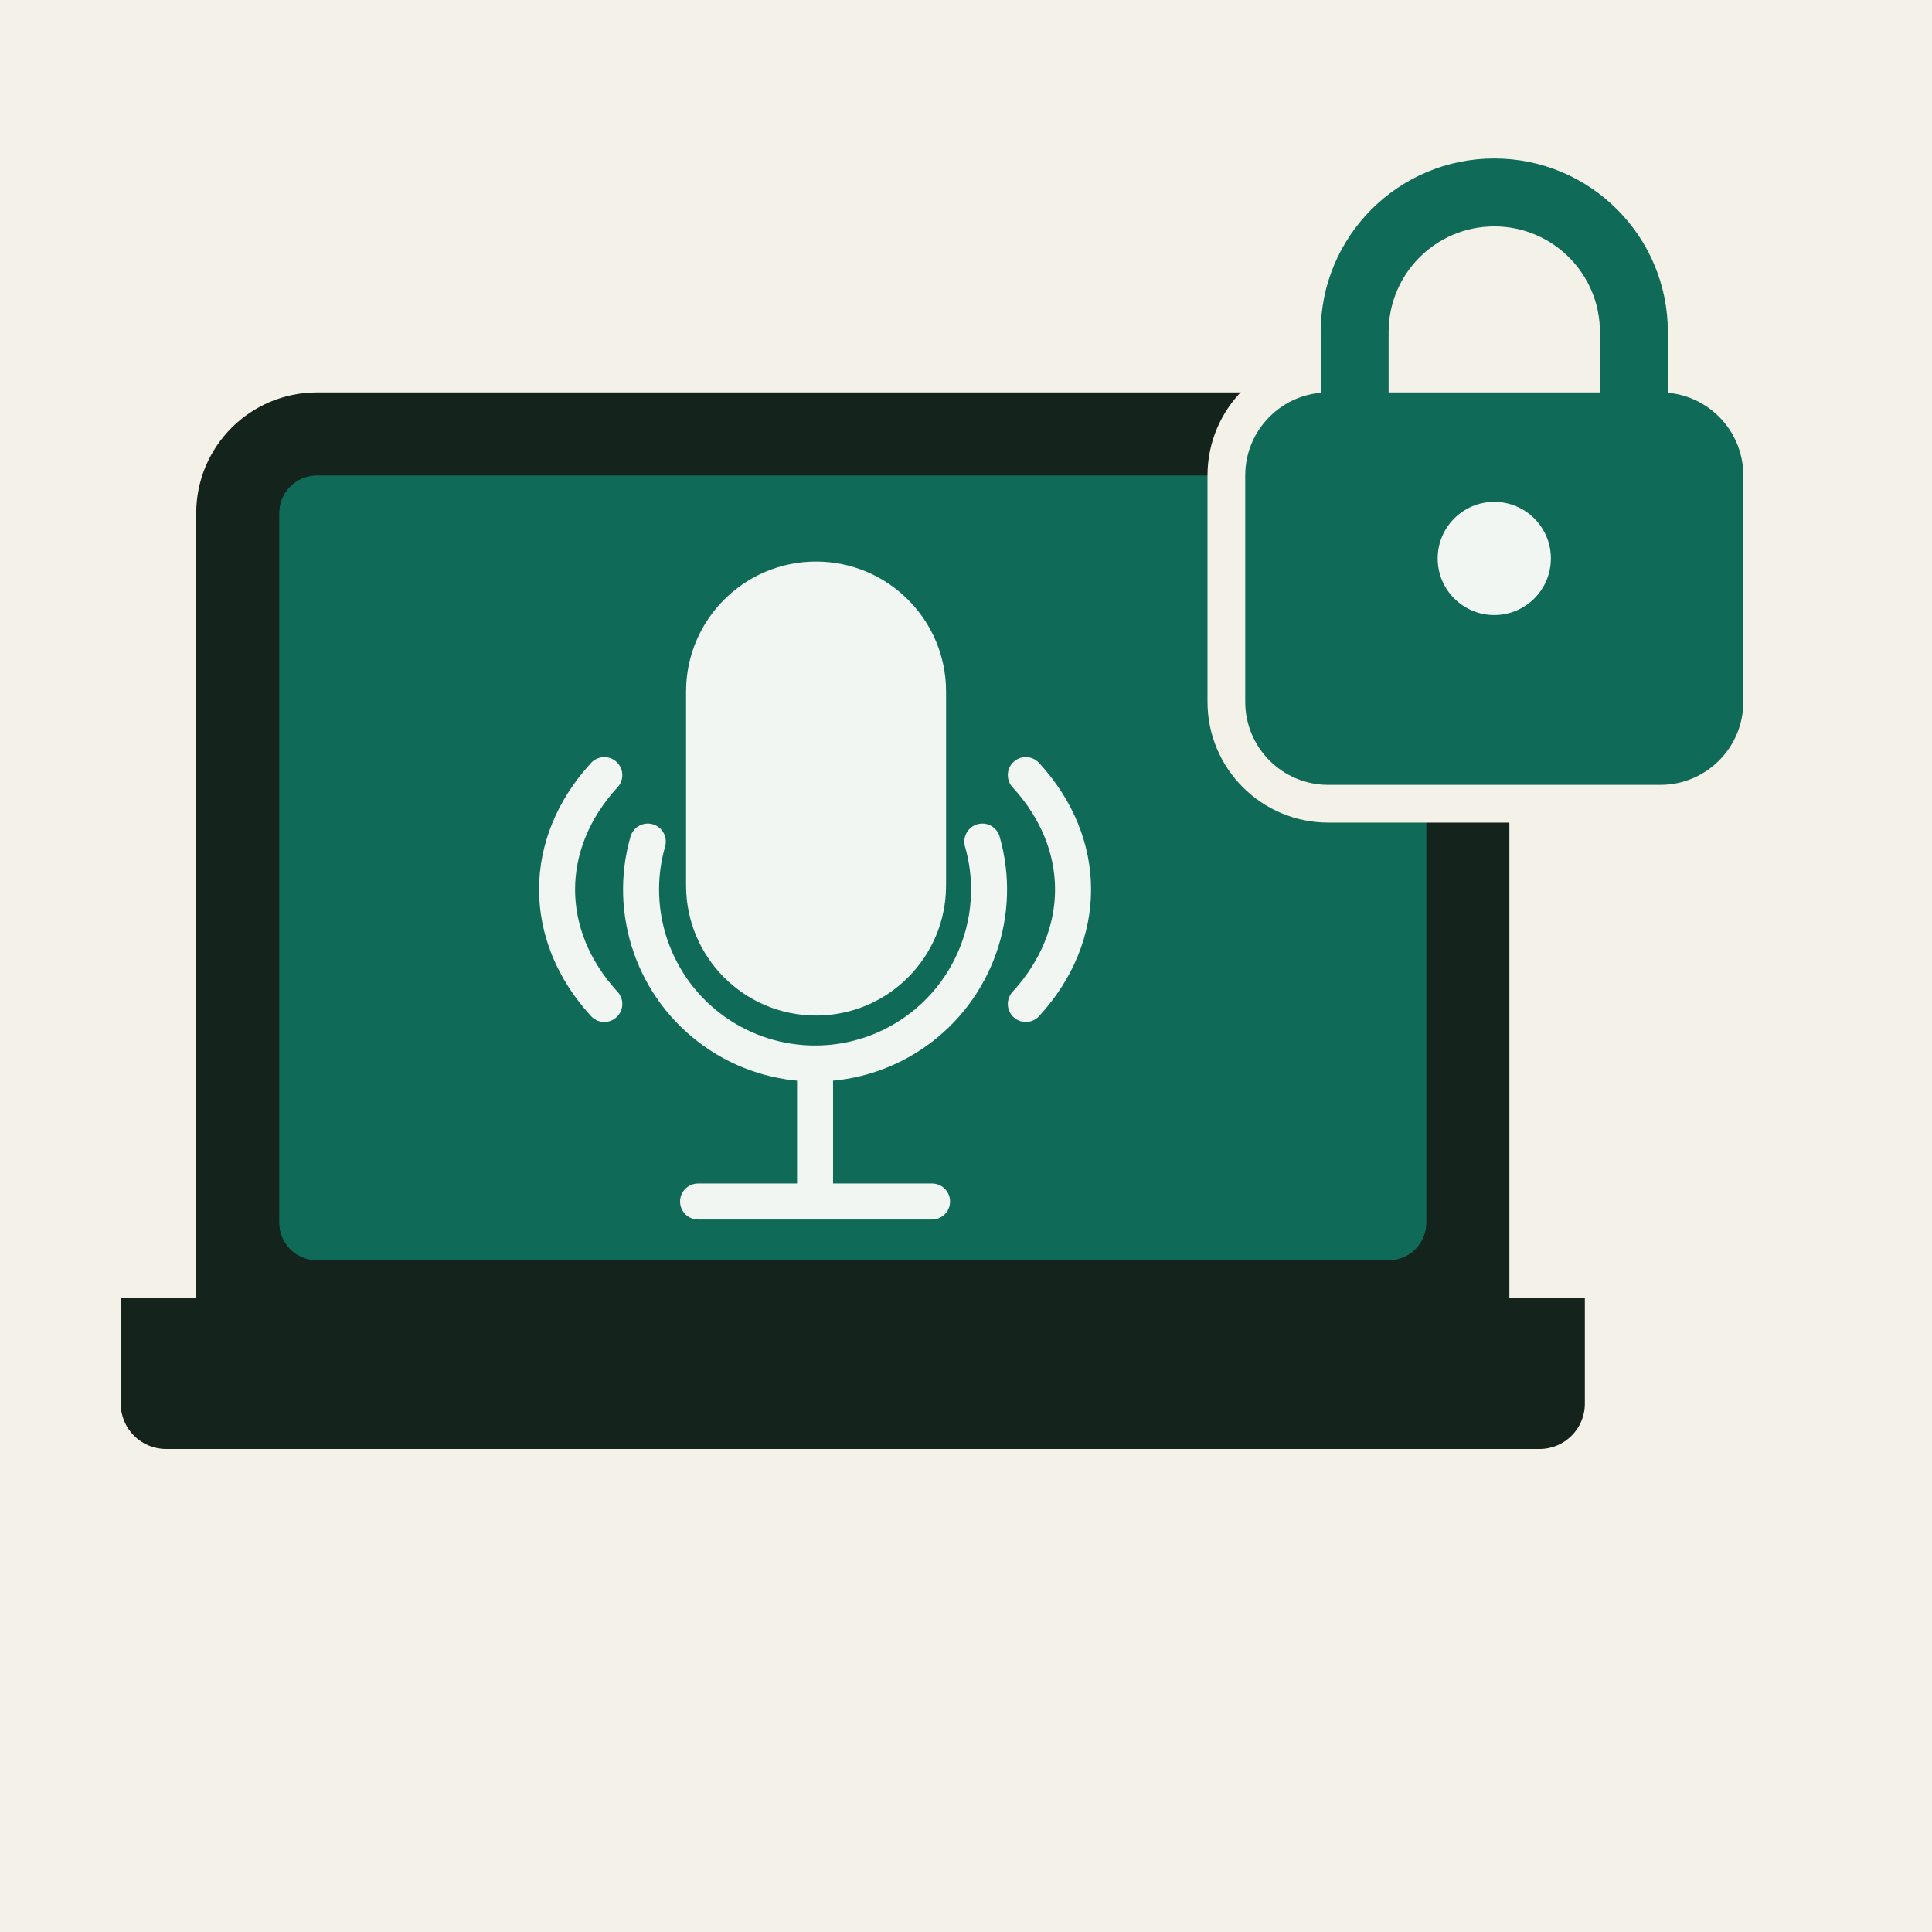
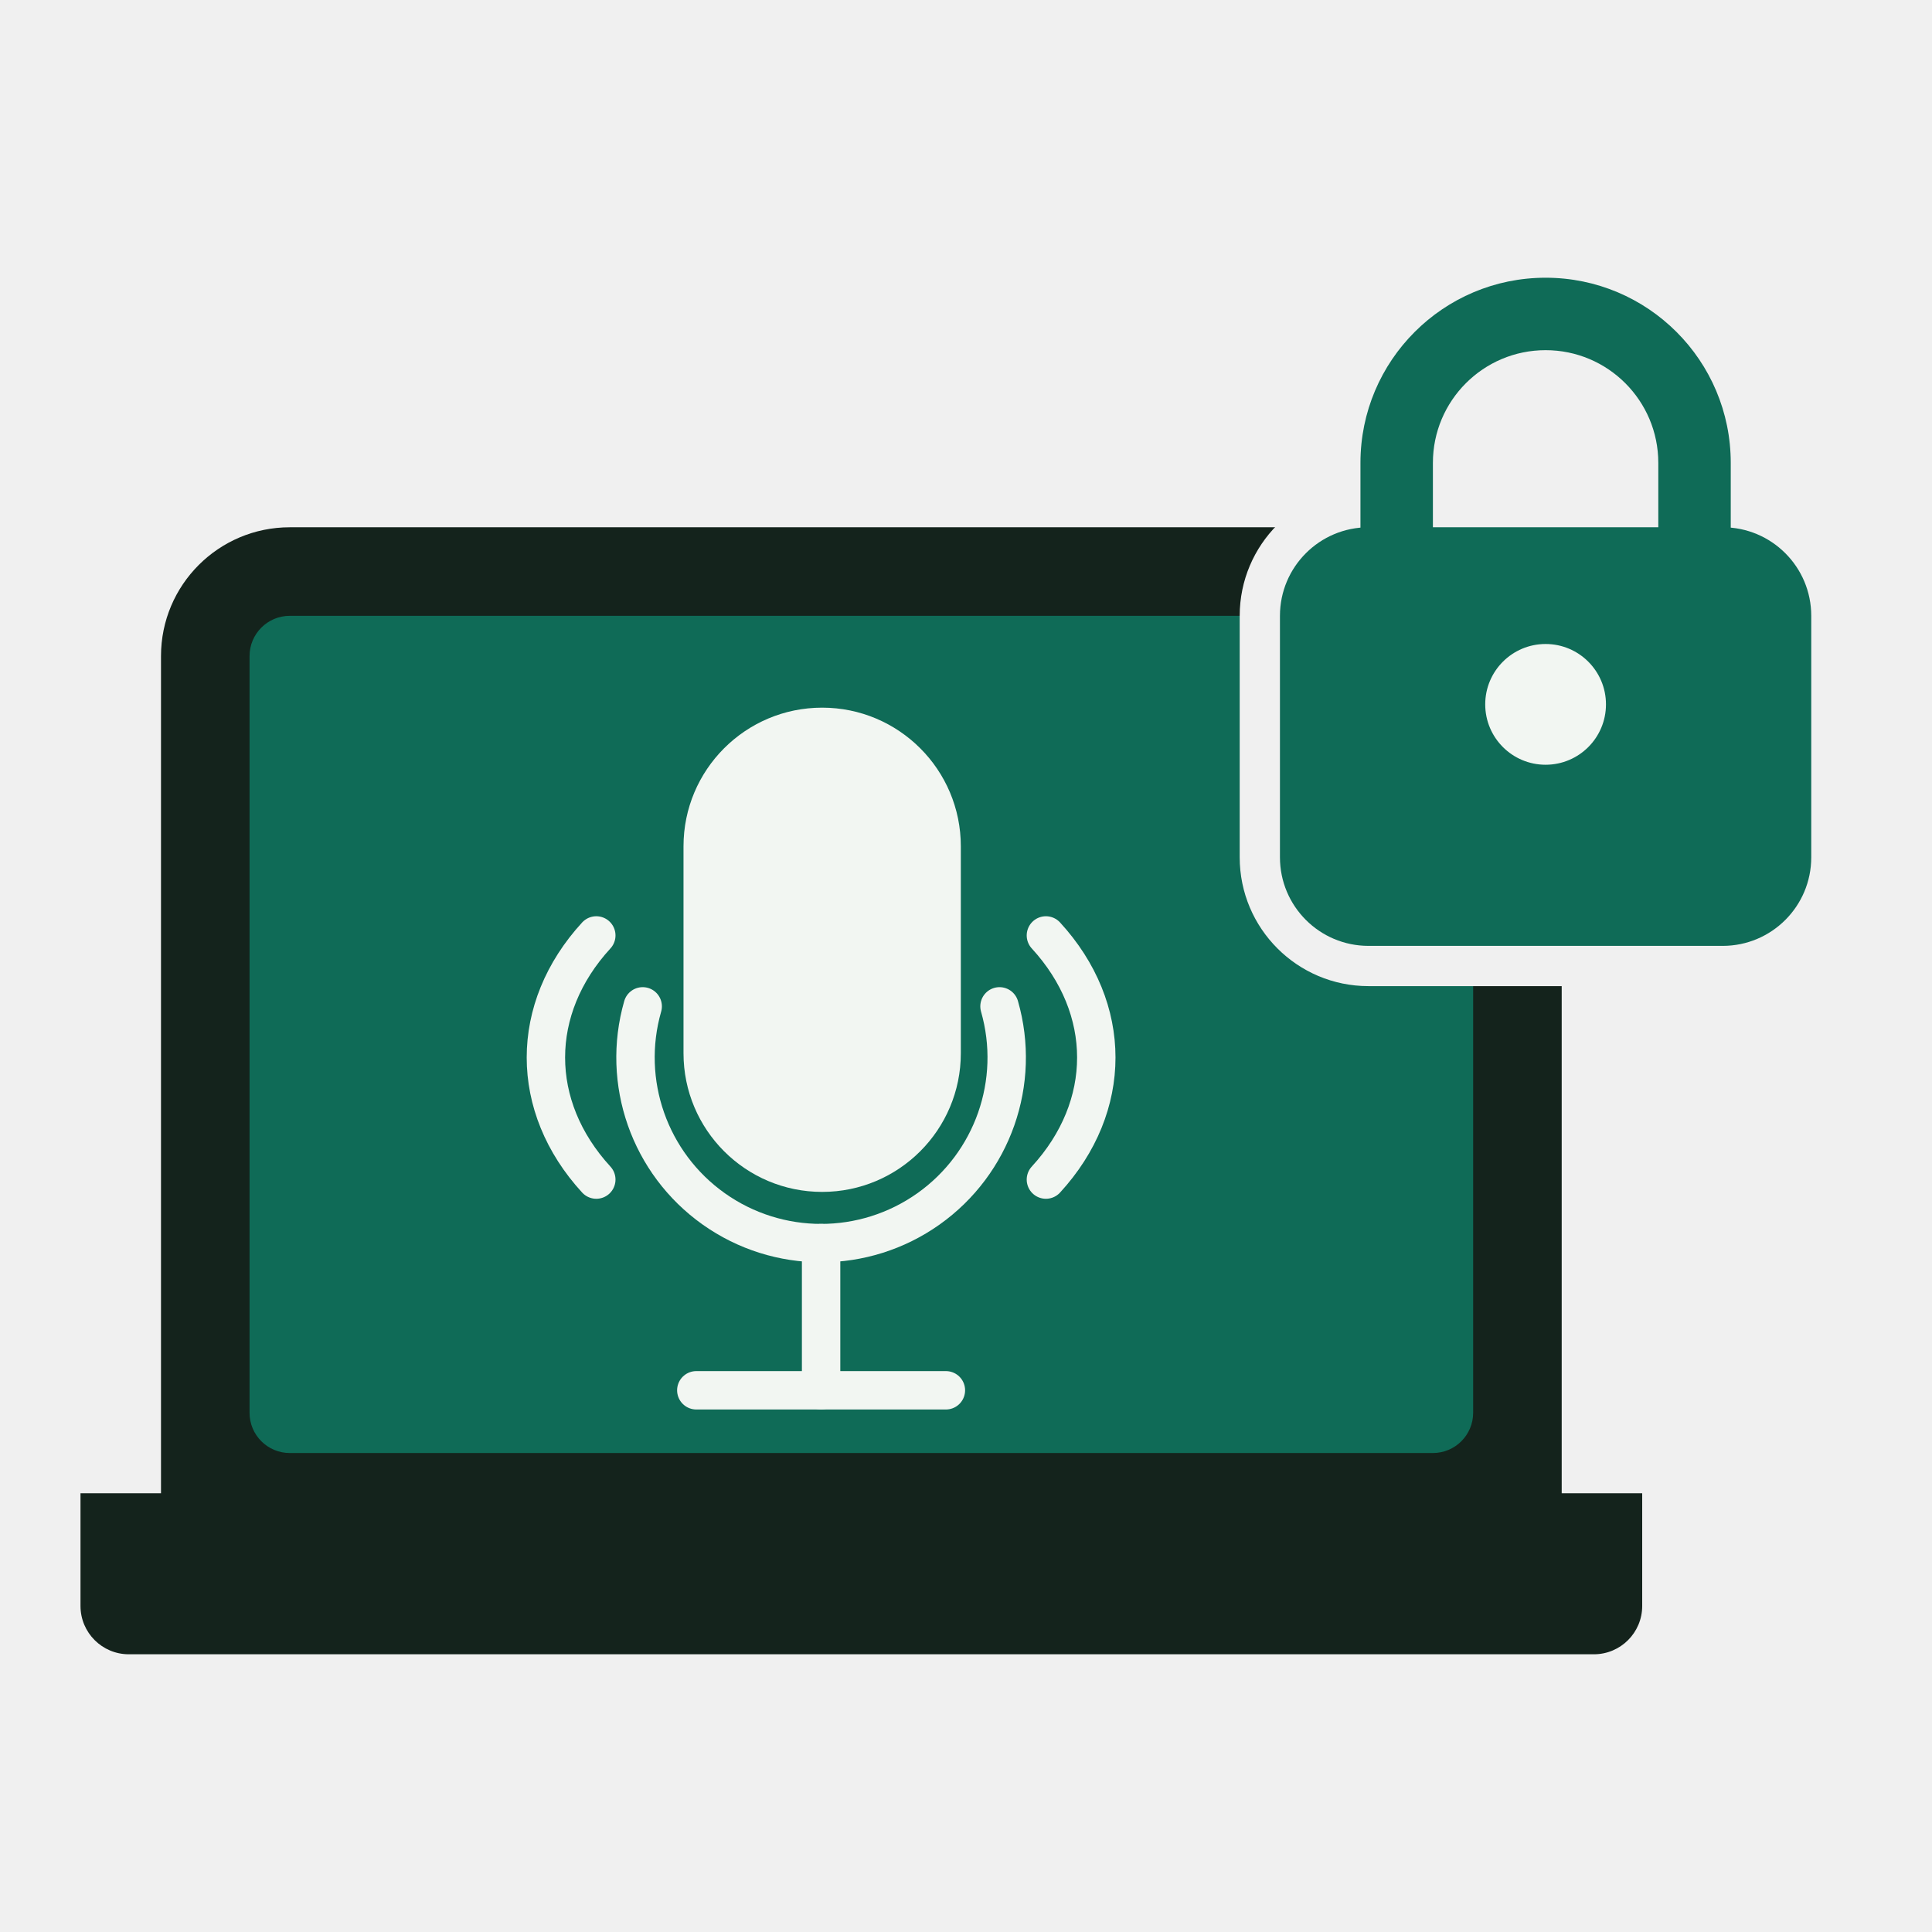
- <svg xmlns="http://www.w3.org/2000/svg" width="512" height="512" viewBox="0 0 512 512" role="img" aria-label="Laptop with Voca mark on screen and a larger MDM lock badge at top right">
-   <rect width="512" height="512" fill="#F4F1E8" />
-   <path d="M 84 104 H 368 A 32 32 0 0 1 400 136 V 356 H 52 V 136 A 32 32 0 0 1 84 104 Z" fill="#14231C" />
-   <path d="M 32 344 H 420 V 372 A 12 12 0 0 1 408 384 H 44 A 12 12 0 0 1 32 372 Z" fill="#14231C" />
-   <rect x="74" y="126" width="304" height="208" rx="10" fill="#0F6B57" />
-   <g transform="translate(94.895 115.955) scale(0.53)">
-     <path d="M 164 127 A 65 65 0 0 1 294 127 L 294 224 A 65 65 0 0 1 164 224 Z" fill="#F2F6F2" />
-     <path d="M 144.87 202.02 A 87 87 0 1 0 312.13 202.02" fill="none" stroke="#F2F6F2" stroke-width="18" stroke-linecap="round" />
-     <path d="M 228.5 313 L 228.5 382" fill="none" stroke="#F2F6F2" stroke-width="18" stroke-linecap="round" />
-     <path d="M 170 382 L 287 382" fill="none" stroke="#F2F6F2" stroke-width="18" stroke-linecap="round" />
-     <path d="M 123.12 168.78 A 129.0 99.2 0 0 0 123.12 283.22" fill="none" stroke="#F2F6F2" stroke-width="18" stroke-linecap="round" />
-     <path d="M 333.88 168.78 A 129.0 99.2 0 0 1 333.88 283.22" fill="none" stroke="#F2F6F2" stroke-width="18" stroke-linecap="round" />
+ <svg xmlns="http://www.w3.org/2000/svg" width="480" height="480" viewBox="12 -27 480 480" role="img" aria-label="Laptop with Voca mark on screen and a larger MDM lock badge at top right">
+   <defs>
+     <mask id="vm-lock-cut" maskUnits="userSpaceOnUse" x="-64" y="-128" width="704" height="768">
+       <rect x="-64" y="-128" width="704" height="768" fill="#FFF" />
+       <path fill="#000" d="M 340,132 L 340,88 A 56 56 0 0 1 452,88 L 452,132 Z" />
+       <rect x="320" y="94" width="152" height="124" rx="32" fill="#000" />
+     </mask>
+   </defs>
+   <g mask="url(#vm-lock-cut)">
+     <path d="M 84 104 H 368 A 32 32 0 0 1 400 136 V 356 H 52 V 136 A 32 32 0 0 1 84 104 Z" fill="#14231C" />
+     <path d="M 32 344 H 420 V 372 A 12 12 0 0 1 408 384 H 44 A 12 12 0 0 1 32 372 Z" fill="#14231C" />
+     <rect x="74" y="126" width="304" height="208" rx="10" fill="#0F6B57" />
+     <g transform="translate(94.895 115.955) scale(0.53)">
+       <path d="M 164 127 A 65 65 0 0 1 294 127 L 294 224 A 65 65 0 0 1 164 224 Z" fill="#F2F6F2" />
+       <path d="M 144.87 202.02 A 87 87 0 1 0 312.13 202.02" fill="none" stroke="#F2F6F2" stroke-width="18" stroke-linecap="round" />
+       <path d="M 228.5 313 L 228.5 382" fill="none" stroke="#F2F6F2" stroke-width="18" stroke-linecap="round" />
+       <path d="M 170 382 L 287 382" fill="none" stroke="#F2F6F2" stroke-width="18" stroke-linecap="round" />
+       <path d="M 123.12 168.78 A 129.0 99.2 0 0 0 123.12 283.22" fill="none" stroke="#F2F6F2" stroke-width="18" stroke-linecap="round" />
+       <path d="M 333.88 168.78 A 129.0 99.2 0 0 1 333.88 283.22" fill="none" stroke="#F2F6F2" stroke-width="18" stroke-linecap="round" />
+     </g>
  </g>
  <g>
-     <path fill="#F4F1E8" d="M 340,132 L 340,88 A 56 56 0 0 1 452,88 L 452,132 Z" />
-     <rect x="320" y="94" width="152" height="124" rx="32" fill="#F4F1E8" />
    <path fill="#0F6B57" fill-rule="evenodd" d="M 350,122 L 350,88 A 46 46 0 0 1 442,88 L 442,122 L 424,122 L 424,88 A 28 28 0 0 0 368,88 L 368,122 Z" />
    <rect x="330" y="104" width="132" height="104" rx="22" fill="#0F6B57" />
    <circle cx="396" cy="148" r="15" fill="#F2F6F2" />
  </g>
</svg>
